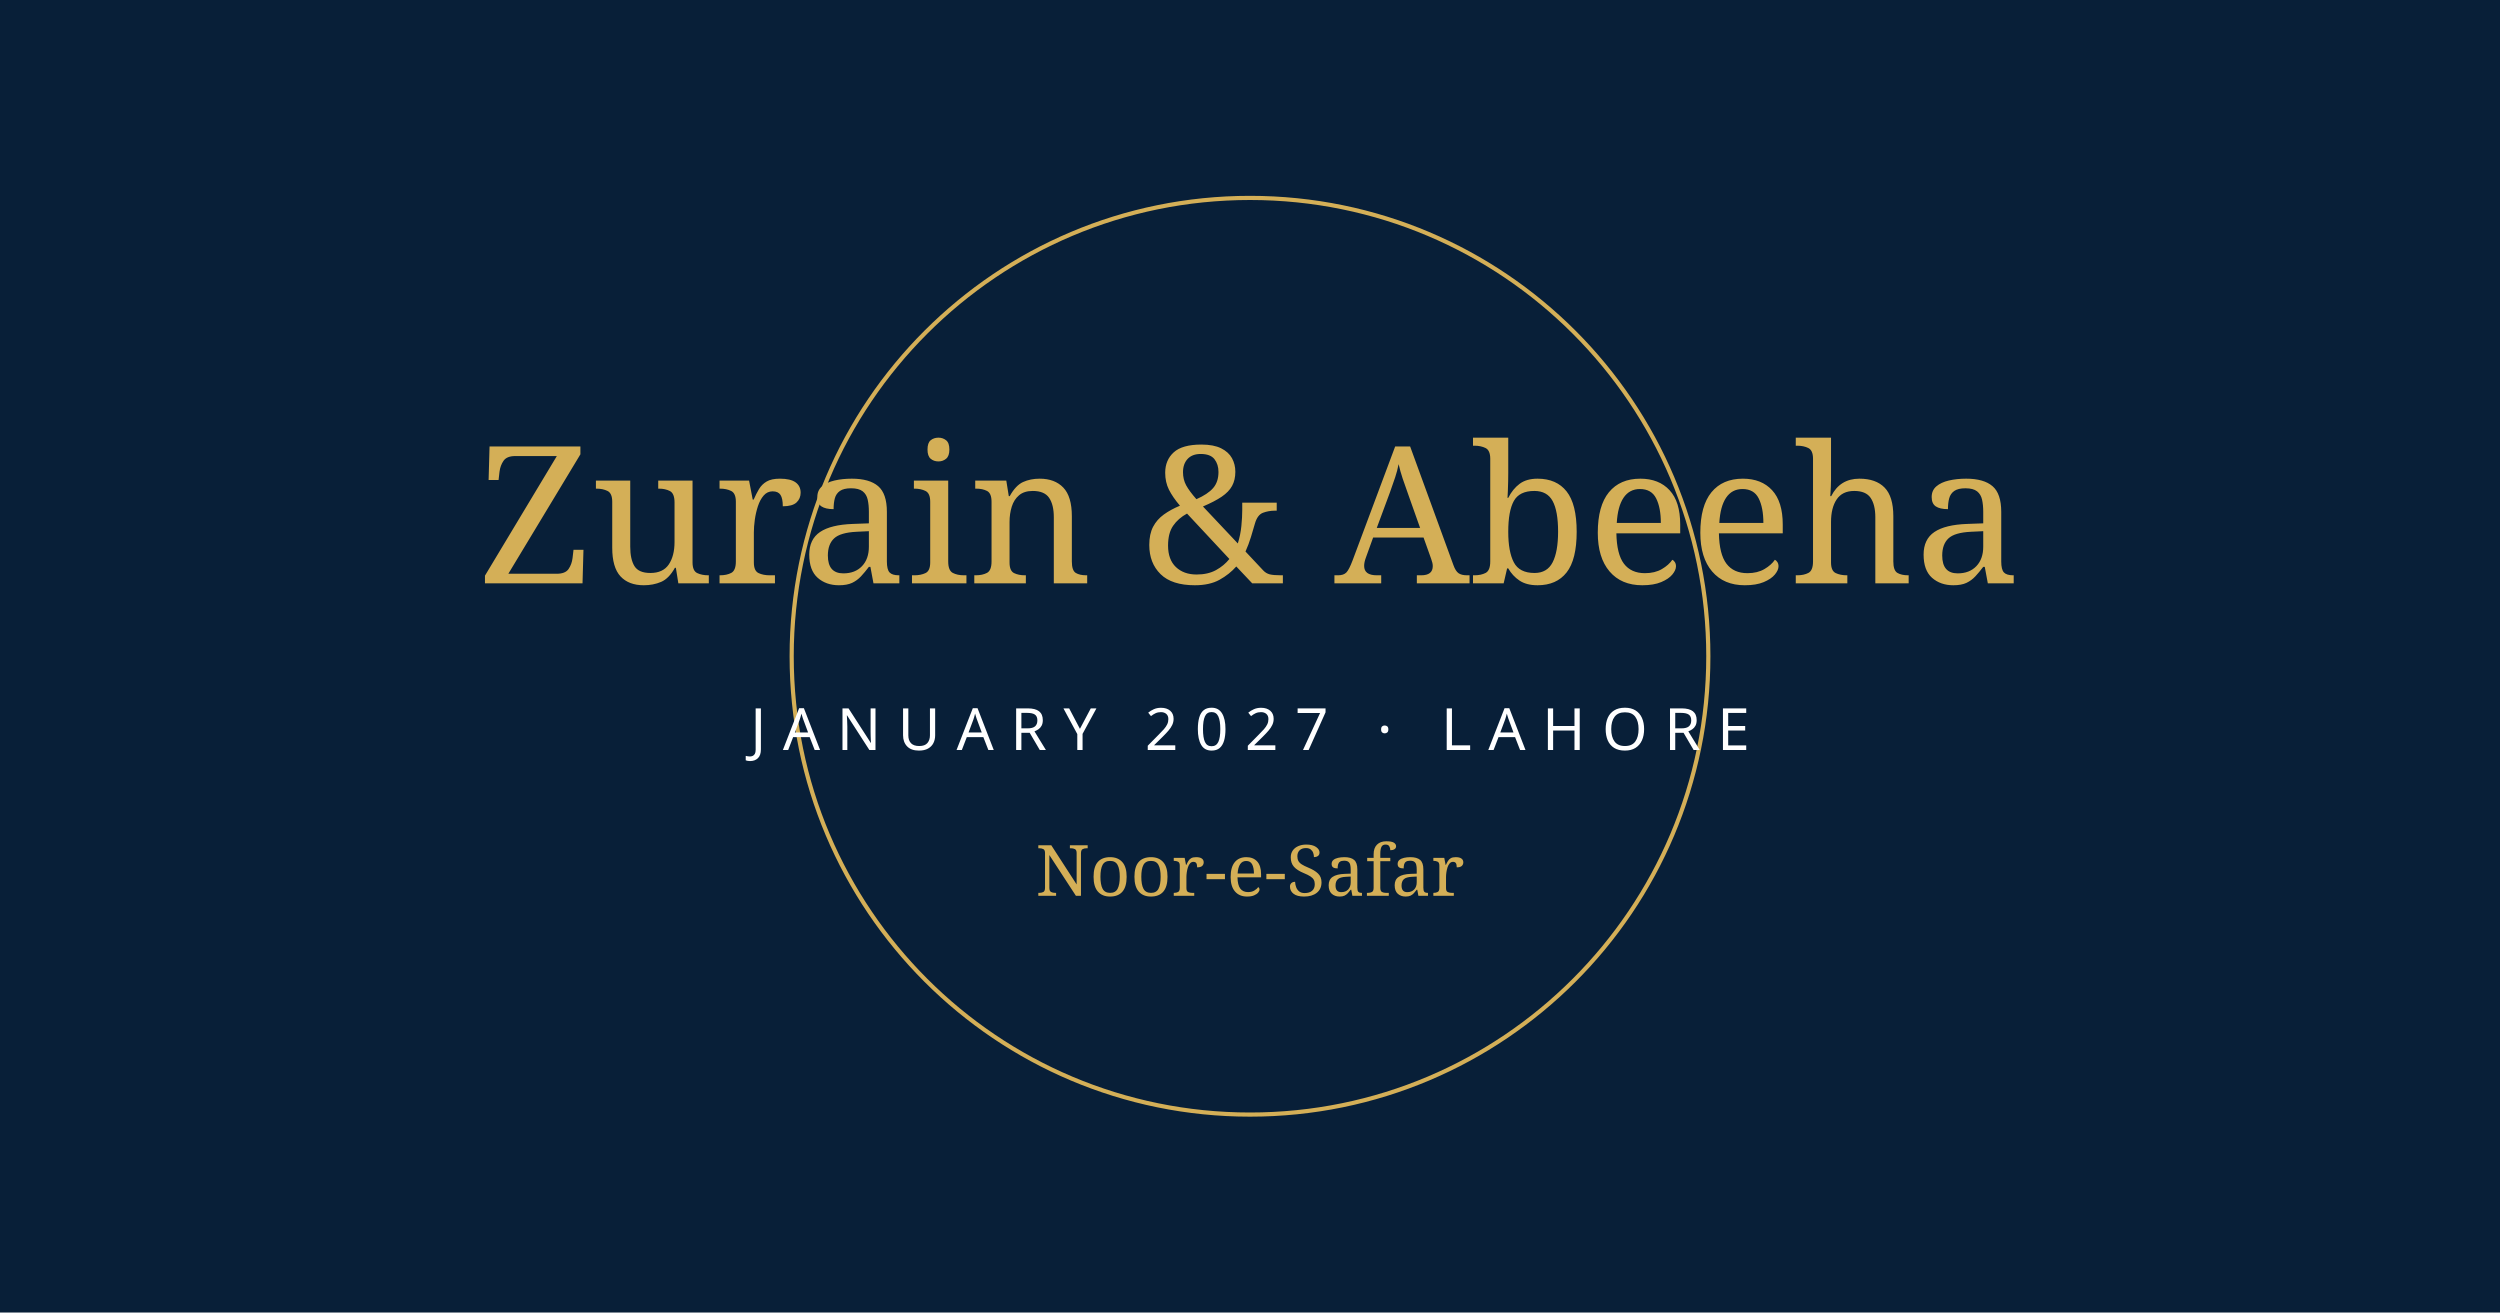
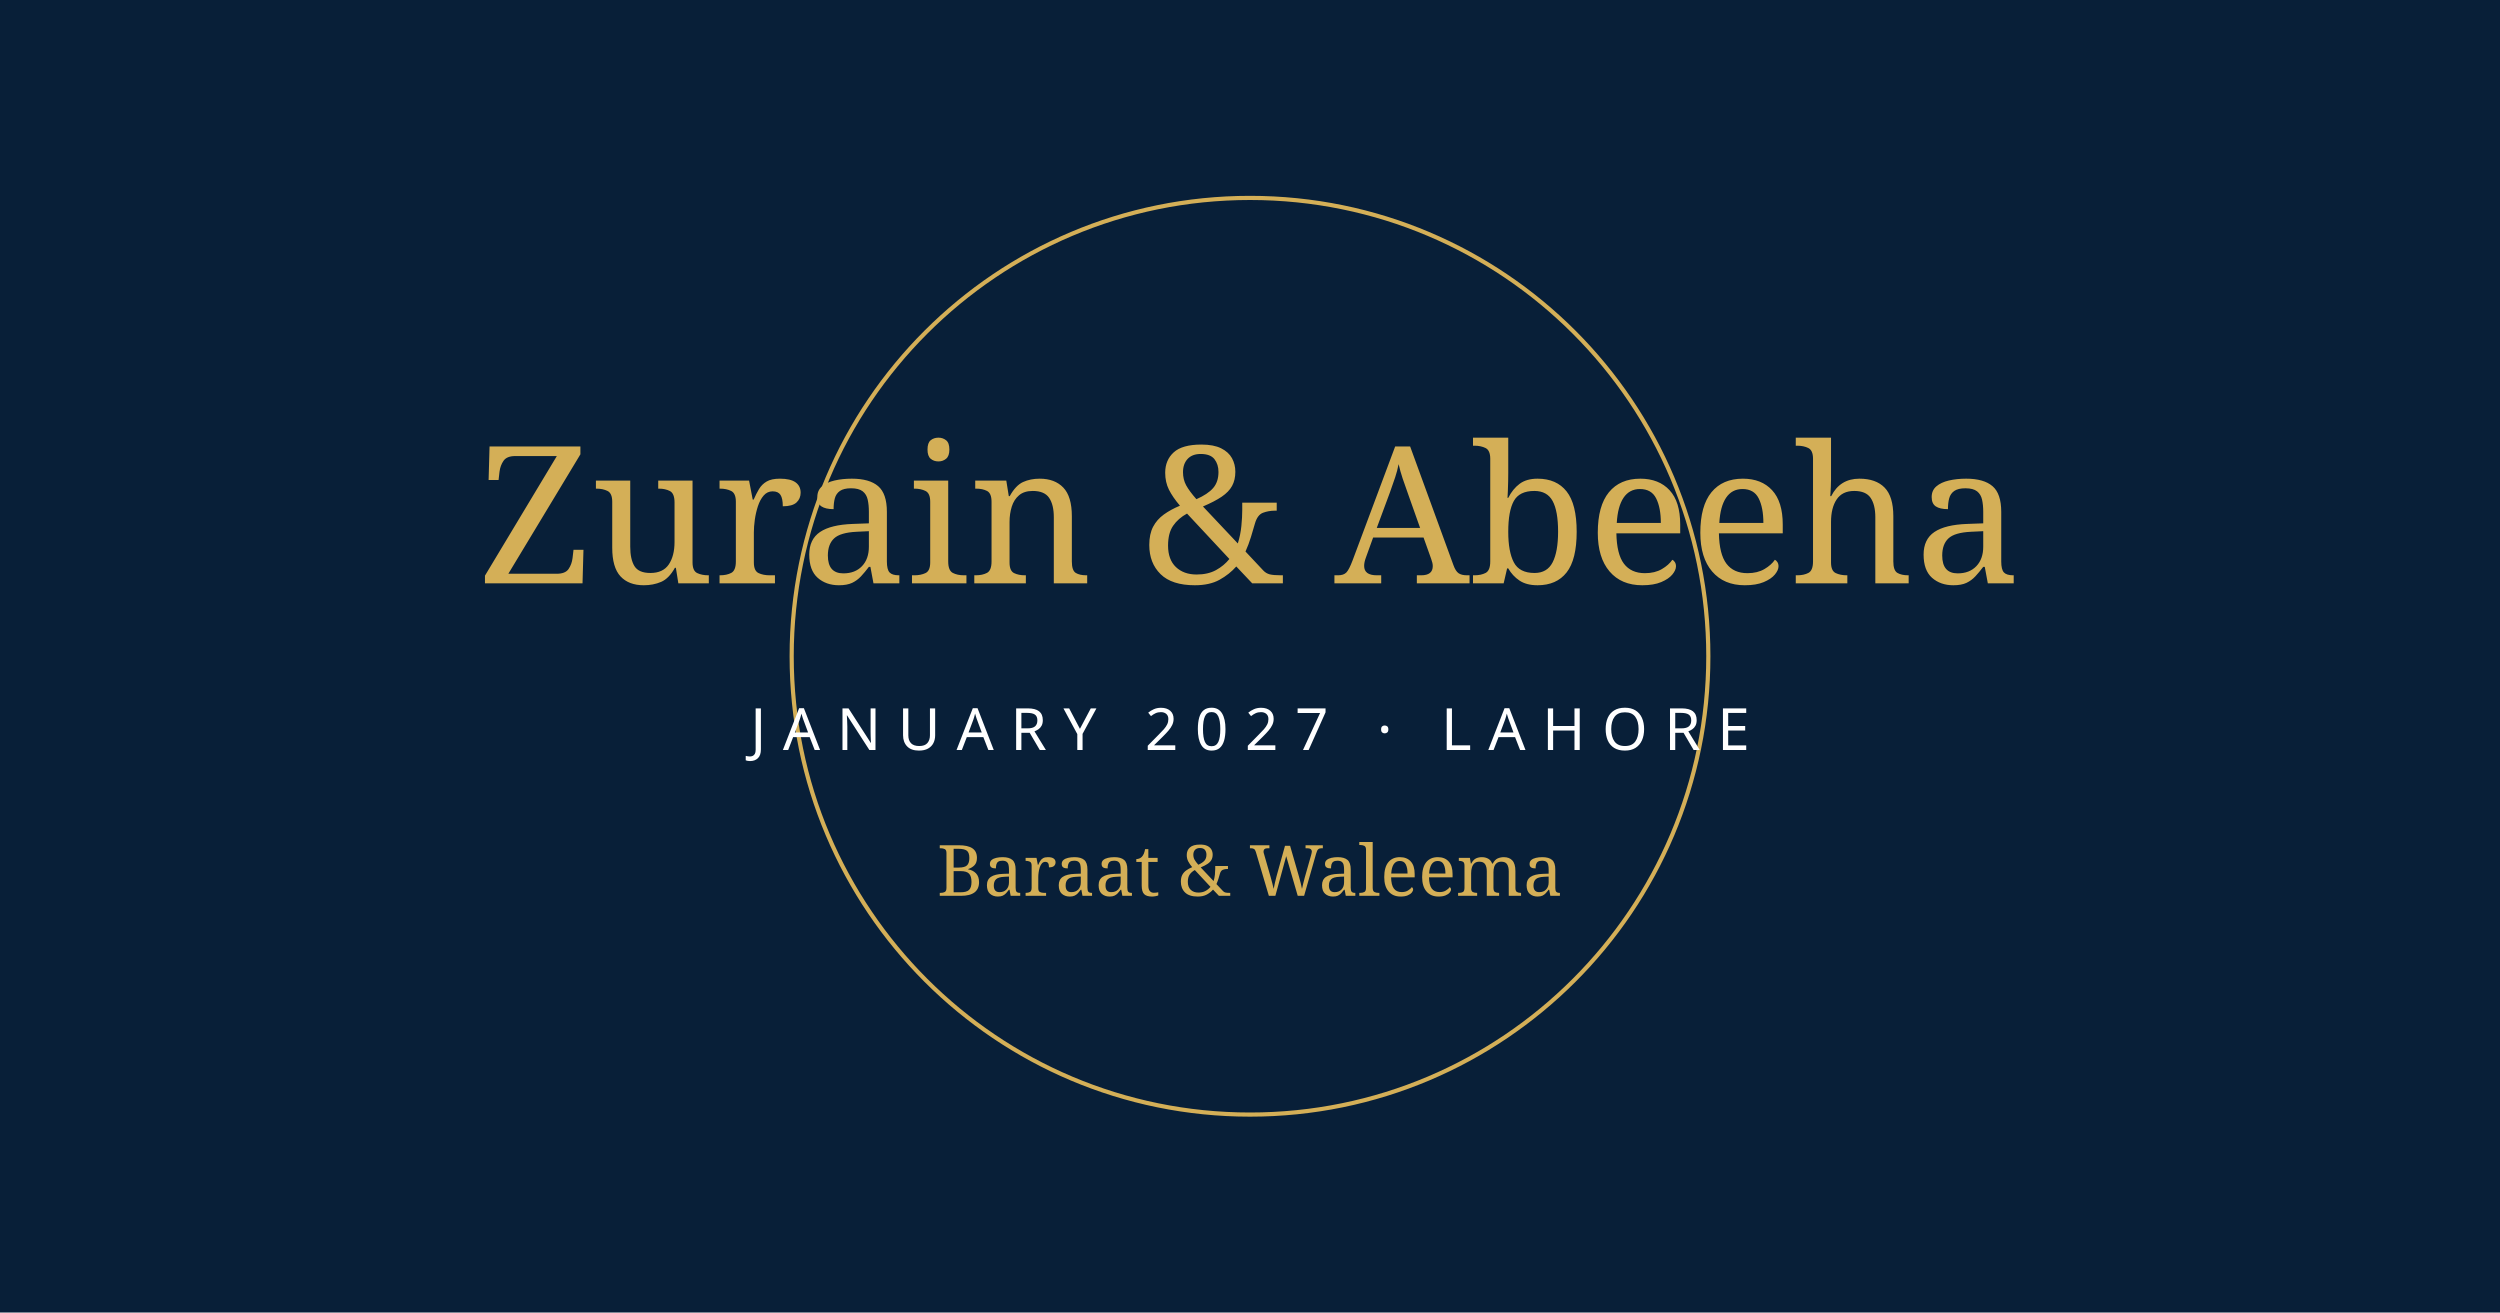
<svg xmlns="http://www.w3.org/2000/svg" width="1200" height="630">
  <rect width="1200" height="630" fill="#081f38" />
  <circle cx="600" cy="315" r="220" fill="none" stroke="#d4af57" stroke-width="2" />
  <text x="600" y="280" text-anchor="middle" fill="#d4af57" font-family="serif" font-size="92">Zurain &amp; Abeeha</text>
  <text x="600" y="360" text-anchor="middle" fill="#fff" font-family="sans-serif" font-size="28" letter-spacing="8">JANUARY 2027 · LAHORE</text>
-   <text x="600" y="430" text-anchor="middle" fill="#d4af57" font-family="serif" font-size="34">Noor-e-Safar</text>
+   <text x="600" y="430" text-anchor="middle" fill="#d4af57" font-family="serif" font-size="34">Baraat &amp; Waleema</text>
</svg>
